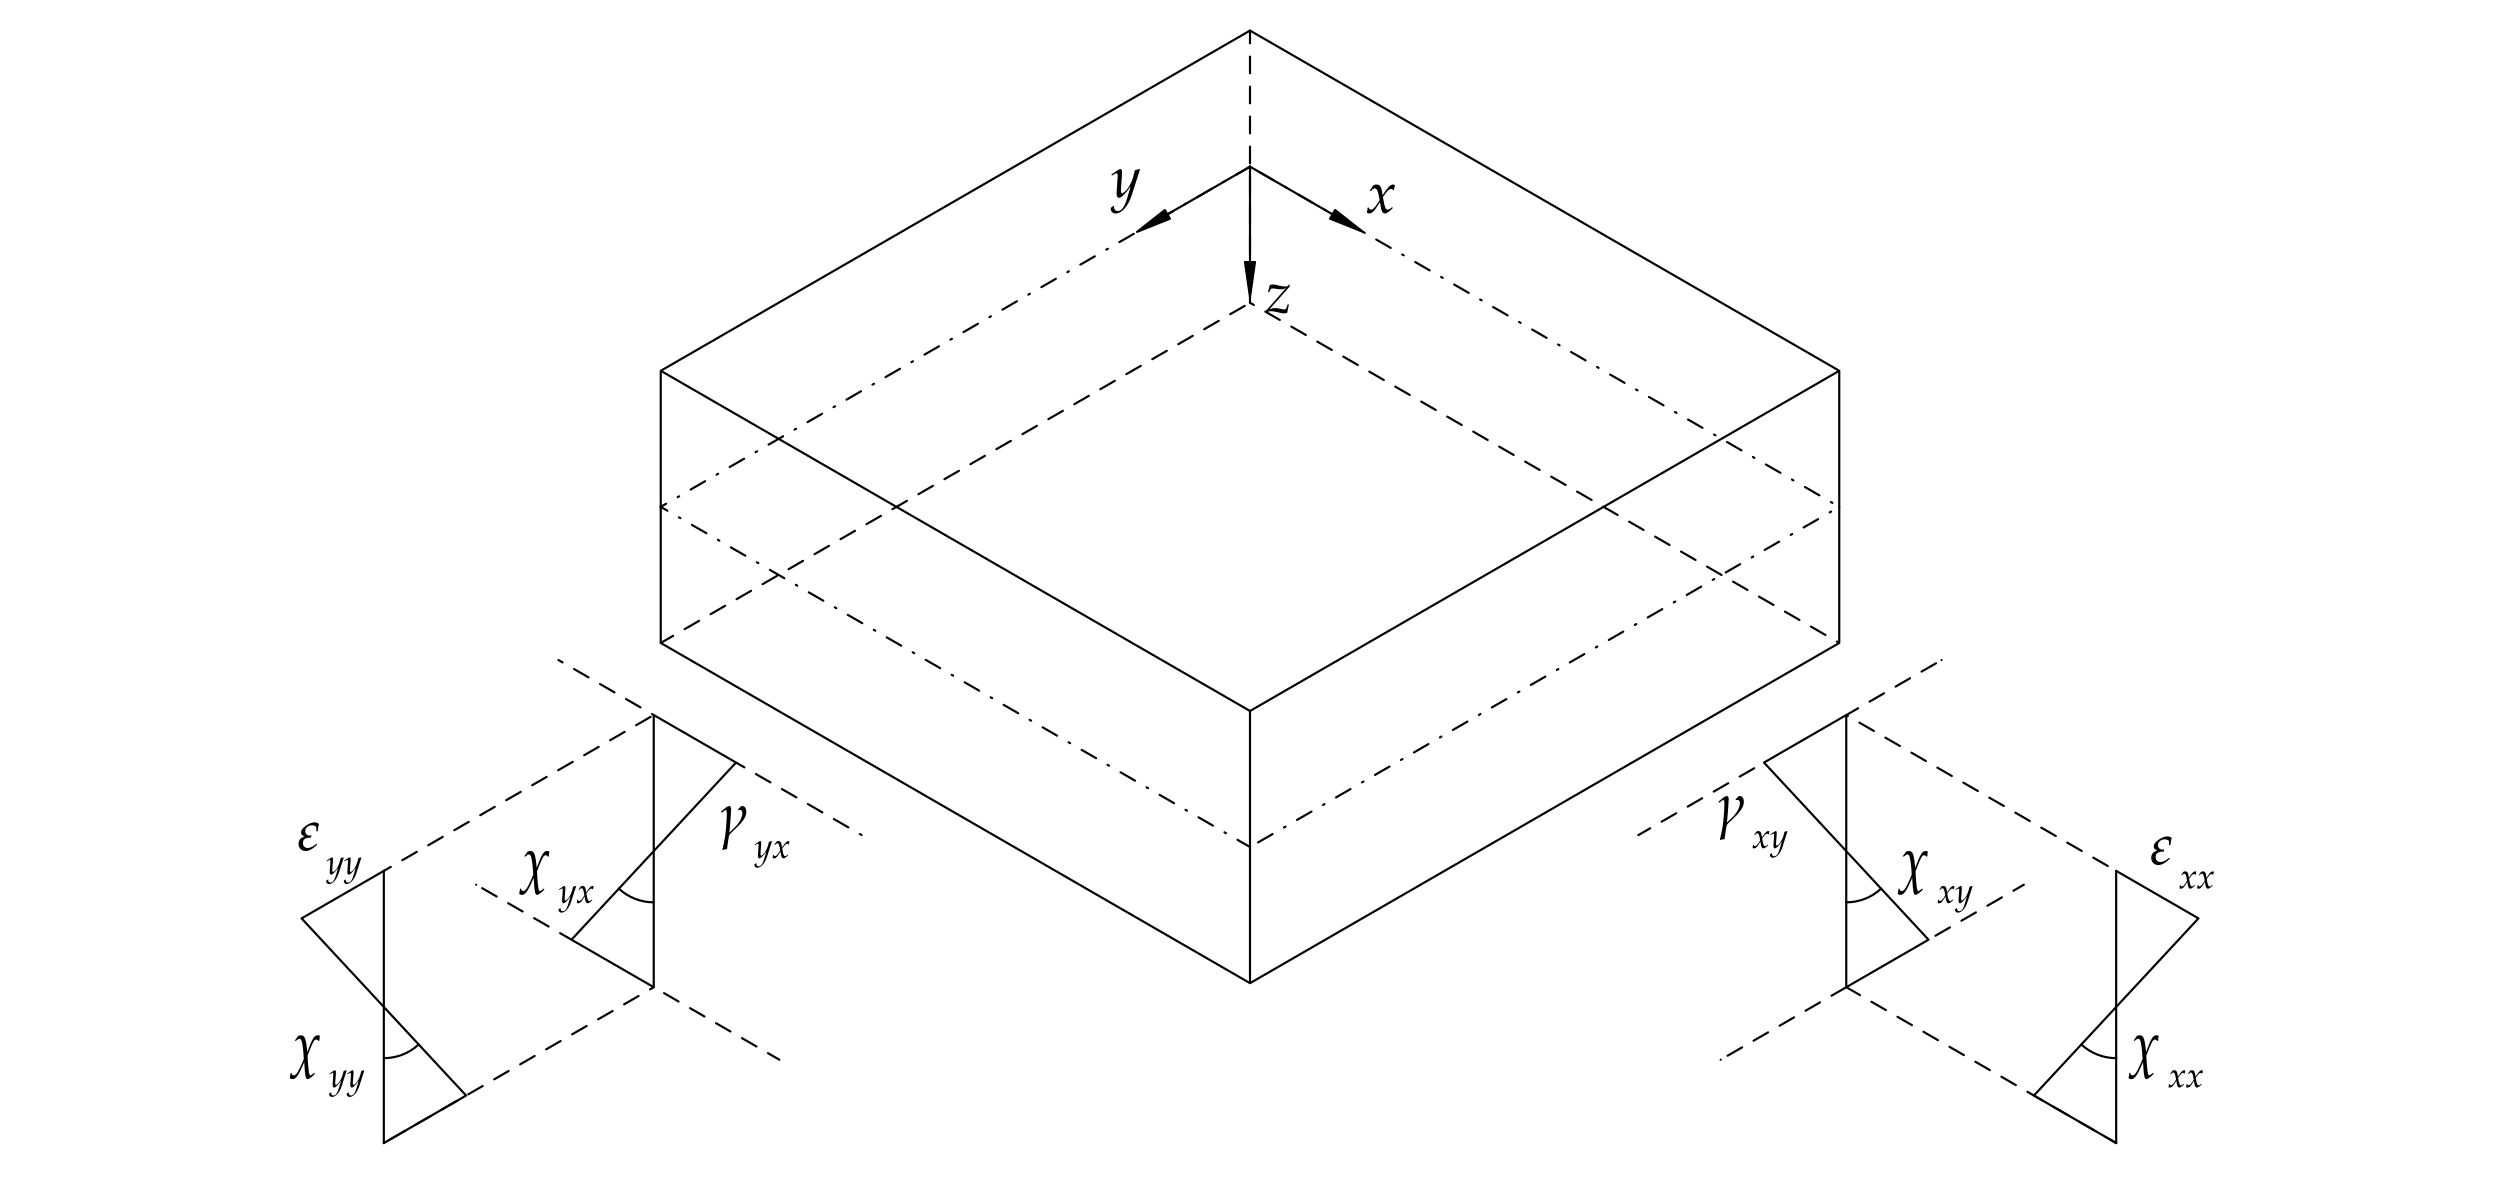
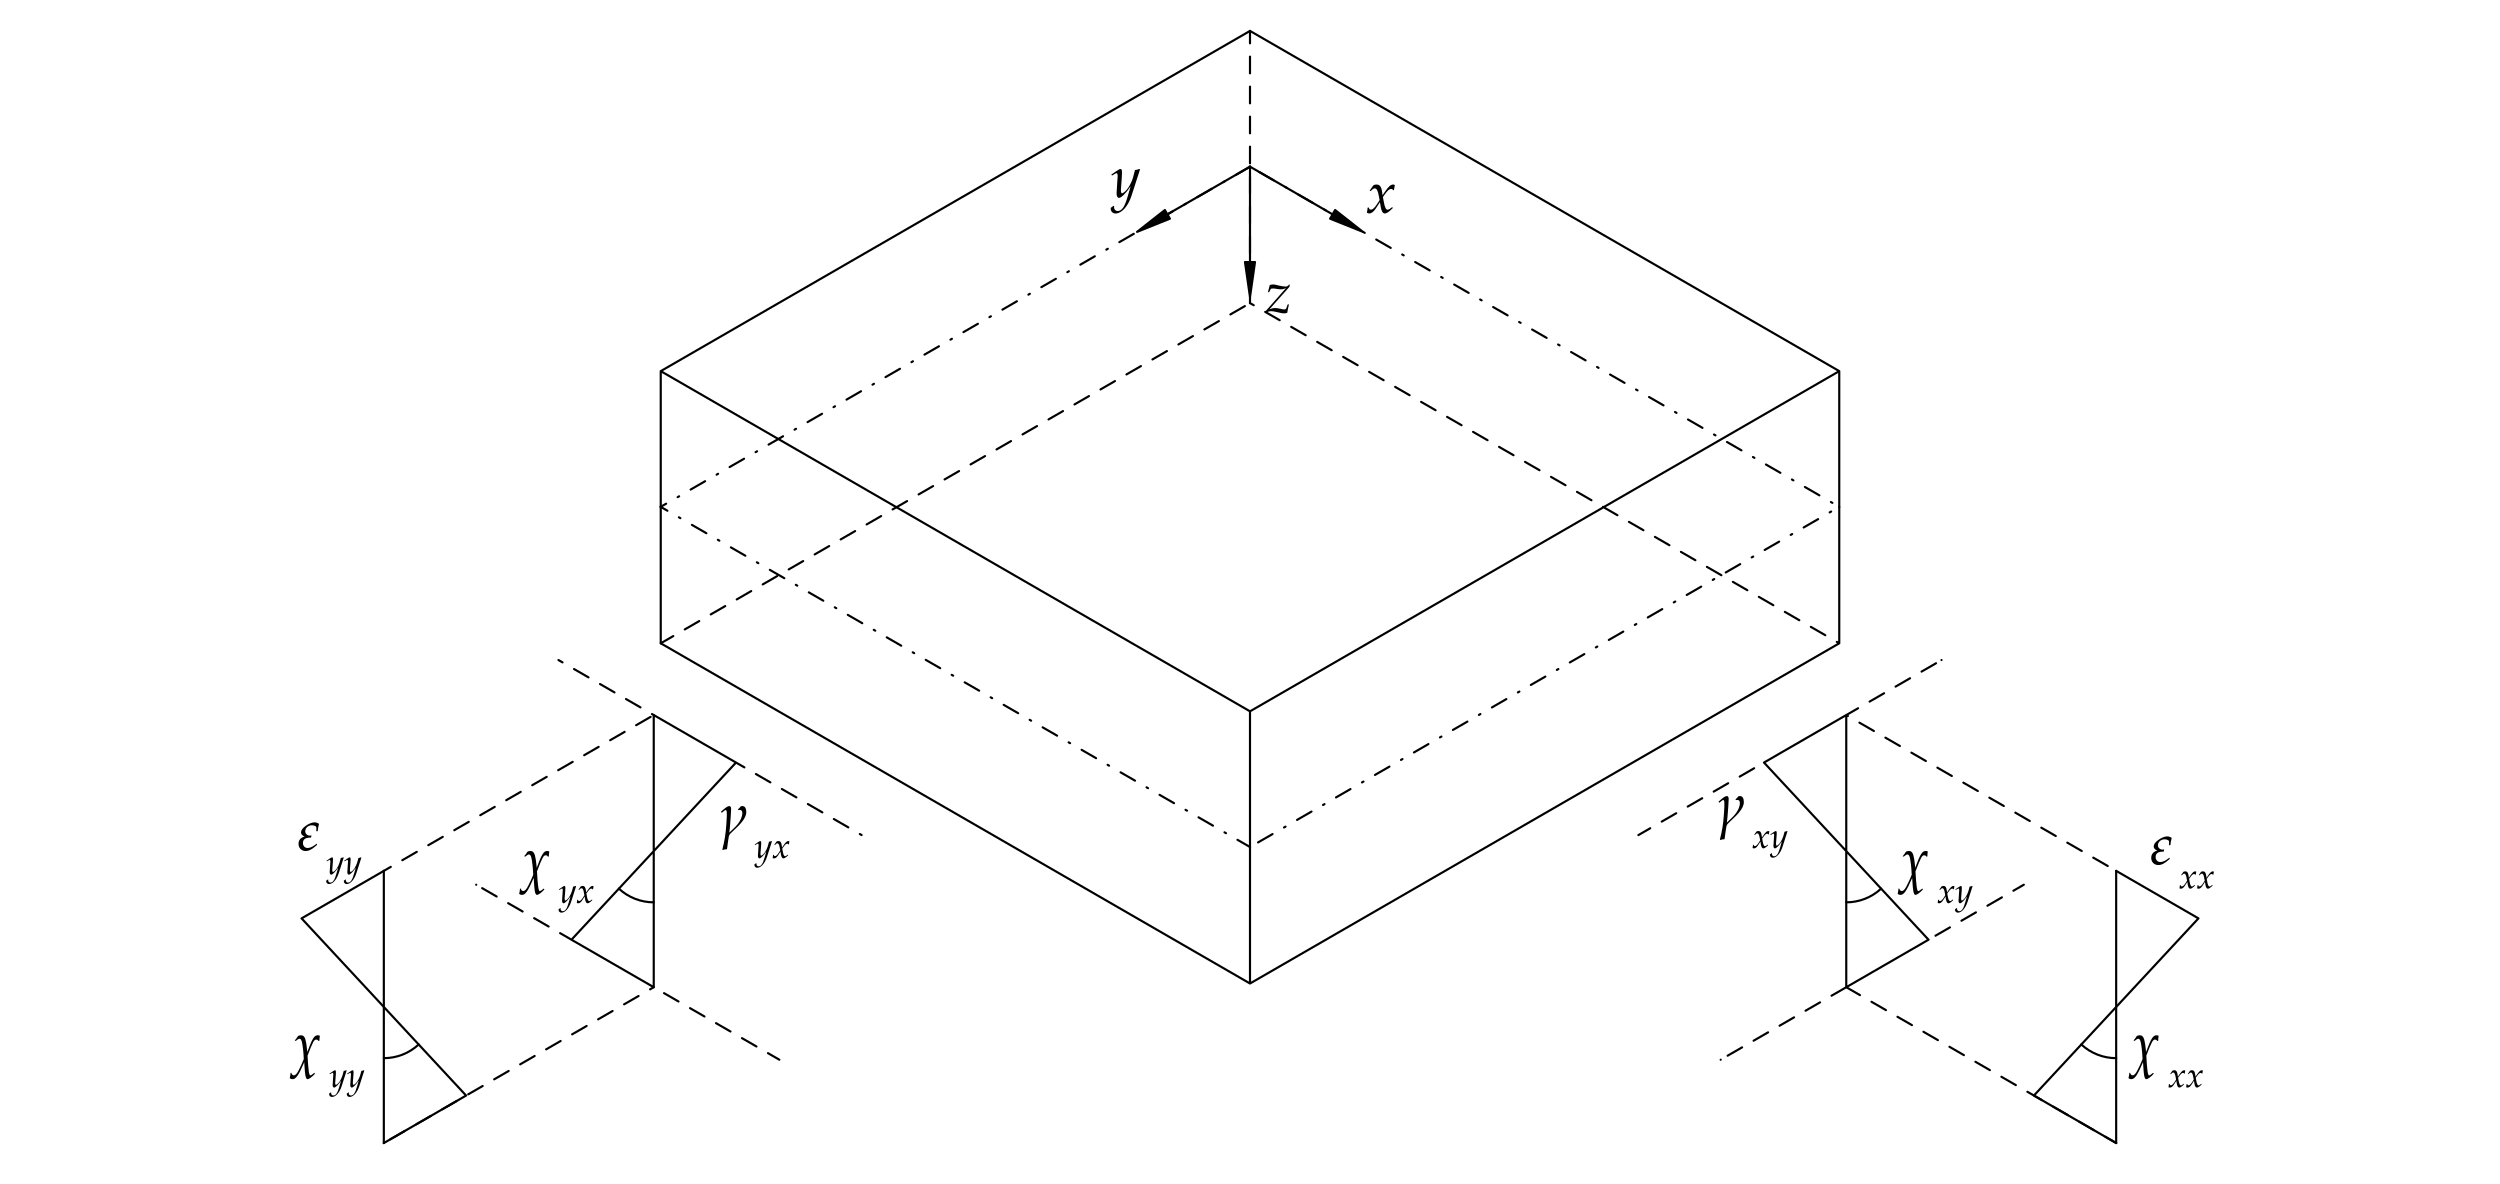
<svg xmlns="http://www.w3.org/2000/svg" version="1.1" id="svg1" width="566.929" height="268.347" viewBox="0 0 566.929 268.347">
  <defs id="defs1">
    <clipPath clipPathUnits="userSpaceOnUse" id="clipPath3">
      <path d="M -0.004,-0.002 V 201.262 H 425.201 V -0.002 H -0.004" transform="matrix(1,0,0,-1,-291.9044,61.1641)" clip-rule="evenodd" id="path3" />
    </clipPath>
    <clipPath clipPathUnits="userSpaceOnUse" id="clipPath4">
      <path d="M -0.004,-0.002 V 201.262 H 425.201 V -0.002 H -0.004" transform="matrix(1,0,0,-1,-298.0209,57.03024)" clip-rule="evenodd" id="path4" />
    </clipPath>
    <clipPath clipPathUnits="userSpaceOnUse" id="clipPath5">
      <path d="M -0.004,-0.002 V 201.262 H 425.201 V -0.002 H -0.004" transform="matrix(1,0,0,-1,-323.5651,51.82417)" clip-rule="evenodd" id="path5" />
    </clipPath>
    <clipPath clipPathUnits="userSpaceOnUse" id="clipPath6">
      <path d="M -0.004,-0.002 V 201.262 H 425.201 V -0.002 H -0.004" transform="matrix(1,0,0,-1,-329.5008,47.69031)" clip-rule="evenodd" id="path6" />
    </clipPath>
    <clipPath clipPathUnits="userSpaceOnUse" id="clipPath7">
      <path d="M -0.004,-0.002 V 201.262 H 425.201 V -0.002 H -0.004" transform="matrix(1,0,0,-1,-362.8245,20.48)" clip-rule="evenodd" id="path7" />
    </clipPath>
    <clipPath clipPathUnits="userSpaceOnUse" id="clipPath8">
      <path d="M -0.004,-0.002 V 201.262 H 425.201 V -0.002 H -0.004" transform="matrix(1,0,0,-1,-368.7602,16.34614)" clip-rule="evenodd" id="path8" />
    </clipPath>
    <clipPath clipPathUnits="userSpaceOnUse" id="clipPath9">
      <path d="M -0.004,-0.002 V 201.262 H 425.201 V -0.002 H -0.004" transform="matrix(1,0,0,-1,-365.674,54.30557)" clip-rule="evenodd" id="path9" />
    </clipPath>
    <clipPath clipPathUnits="userSpaceOnUse" id="clipPath10">
      <path d="M -0.004,-0.002 V 201.262 H 425.201 V -0.002 H -0.004" transform="matrix(1,0,0,-1,-370.6296,50.17171)" clip-rule="evenodd" id="path10" />
    </clipPath>
    <clipPath clipPathUnits="userSpaceOnUse" id="clipPath11">
      <path d="M -0.004,-0.002 V 201.262 H 425.201 V -0.002 H -0.004" transform="matrix(1,0,0,-1,-50.56942,56.6908)" clip-rule="evenodd" id="path11" />
    </clipPath>
    <clipPath clipPathUnits="userSpaceOnUse" id="clipPath12">
      <path d="M -0.004,-0.002 V 201.262 H 425.201 V -0.002 H -0.004" transform="matrix(1,0,0,-1,-55.52503,52.55694)" clip-rule="evenodd" id="path12" />
    </clipPath>
    <clipPath clipPathUnits="userSpaceOnUse" id="clipPath13">
      <path d="M -0.004,-0.002 V 201.262 H 425.201 V -0.002 H -0.004" transform="matrix(1,0,0,-1,-50.08878,20.48)" clip-rule="evenodd" id="path13" />
    </clipPath>
    <clipPath clipPathUnits="userSpaceOnUse" id="clipPath14">
      <path d="M -0.004,-0.002 V 201.262 H 425.201 V -0.002 H -0.004" transform="matrix(1,0,0,-1,-56.02445,16.34614)" clip-rule="evenodd" id="path14" />
    </clipPath>
    <clipPath clipPathUnits="userSpaceOnUse" id="clipPath15">
      <path d="M -0.004,-0.002 V 201.262 H 425.201 V -0.002 H -0.004" transform="matrix(1,0,0,-1,-89.11194,51.82417)" clip-rule="evenodd" id="path15" />
    </clipPath>
    <clipPath clipPathUnits="userSpaceOnUse" id="clipPath16">
      <path d="M -0.004,-0.002 V 201.262 H 425.201 V -0.002 H -0.004" transform="matrix(1,0,0,-1,-95.04759,47.69031)" clip-rule="evenodd" id="path16" />
    </clipPath>
    <clipPath clipPathUnits="userSpaceOnUse" id="clipPath17">
      <path d="M -0.004,-0.002 V 201.262 H 425.201 V -0.002 H -0.004" transform="matrix(1,0,0,-1,-122.2402,59.46036)" clip-rule="evenodd" id="path17" />
    </clipPath>
    <clipPath clipPathUnits="userSpaceOnUse" id="clipPath18">
      <path d="M -0.004,-0.002 V 201.262 H 425.201 V -0.002 H -0.004" transform="matrix(1,0,0,-1,-128.3568,55.32651)" clip-rule="evenodd" id="path18" />
    </clipPath>
    <clipPath clipPathUnits="userSpaceOnUse" id="clipPath19">
      <path d="M -0.004,-0.002 V 201.262 H 425.201 V -0.002 H -0.004" transform="matrix(1,0,0,-1,-215.2104,148.0676)" clip-rule="evenodd" id="path19" />
    </clipPath>
    <clipPath clipPathUnits="userSpaceOnUse" id="clipPath20">
      <path d="M -0.004,-0.002 V 201.262 H 425.201 V -0.002 H -0.004" transform="matrix(1,0,0,-1,-232.391,165.0621)" clip-rule="evenodd" id="path20" />
    </clipPath>
    <clipPath clipPathUnits="userSpaceOnUse" id="clipPath21">
      <path d="M -0.004,-0.002 V 201.262 H 425.201 V -0.002 H -0.004" transform="matrix(1,0,0,-1,-188.9865,167.7112)" clip-rule="evenodd" id="path21" />
    </clipPath>
  </defs>
  <g id="g1">
-     <path id="path1" d="m 212.598,149.768 v 1.035 m 0,2.268 v 2.835 m 0,2.268 v 2.835 m 0,2.268 v 2.835 m 0,2.268 v 2.835 m 0,2.268 v 2.835 m 0,2.268 v 2.835 m 0,2.268 v 2.835 m 0,2.268 v 2.835 m 0,2.268 v 2.168 m 0,-46.29 v 0 m 0,46.29 v 0 M 112.379,91.906 l 2.1,1.213 m 1.964,1.134 2.455,1.417 m 1.964,1.134 2.455,1.417 m 1.964,1.134 2.455,1.417 m 1.964,1.134 2.455,1.417 m 1.964,1.134 2.455,1.417 m 1.964,1.134 2.455,1.417 m 1.964,1.134 2.455,1.417 m 1.964,1.134 2.455,1.417 m 1.964,1.134 2.455,1.417 m 1.964,1.134 2.455,1.417 m 1.964,1.134 2.455,1.417 m 1.964,1.134 2.455,1.417 m 1.964,1.134 2.455,1.417 m 1.964,1.134 2.455,1.417 m 1.964,1.134 2.455,1.417 m 1.964,1.134 2.455,1.417 m 1.964,1.134 2.455,1.417 m 1.964,1.134 2.455,1.417 m 1.964,1.134 2.455,1.417 m 1.964,1.134 2.455,1.417 m 1.964,1.134 2.455,1.417 m 1.964,1.134 2.455,1.417 M 112.379,91.906 v 0 m 100.22,57.862 v 0 l 0.652,-0.376 m 1.964,-1.134 2.455,-1.417 m 1.964,-1.134 2.455,-1.417 m 1.964,-1.134 2.455,-1.417 m 1.964,-1.134 2.455,-1.417 m 1.964,-1.134 2.455,-1.417 m 1.964,-1.134 2.455,-1.417 m 1.964,-1.134 2.455,-1.417 m 1.964,-1.134 2.455,-1.417 m 1.964,-1.134 2.455,-1.417 m 1.964,-1.134 2.455,-1.417 m 1.964,-1.134 2.455,-1.417 m 1.964,-1.134 2.455,-1.417" style="fill:none;stroke:#000000;stroke-width:0.368;stroke-linecap:round;stroke-linejoin:round;stroke-miterlimit:10;stroke-dasharray:none;stroke-opacity:1" transform="matrix(1.333333,0,0,-1.333333,0,268.3467)" />
-     <path id="path2" d="m 268.239,117.644 2.455,-1.417 m 1.964,-1.134 2.455,-1.417 m 1.964,-1.134 2.455,-1.417 m 1.964,-1.134 2.455,-1.417 m 1.964,-1.134 2.455,-1.417 m 1.964,-1.134 2.455,-1.417 m 1.964,-1.134 2.455,-1.417 m 1.964,-1.134 2.455,-1.417 m 1.964,-1.134 2.455,-1.417 m 1.964,-1.134 2.455,-1.417 m 1.964,-1.134 0.391,-0.226 m -100.22,57.862 v 0 M 312.818,91.906 v 0 m -200.44,0 v 46.29 M 212.598,34.044 v 46.29 l -100.22,57.862 100.22,57.862 M 112.379,91.906 212.598,34.044 m 100.22,57.862 v 46.29 L 212.598,80.334 m 0,115.724 100.22,-57.862 M 212.598,34.044 312.818,91.906" style="fill:none;stroke:#000000;stroke-width:0.368;stroke-linecap:round;stroke-linejoin:round;stroke-miterlimit:10;stroke-dasharray:none;stroke-opacity:1" transform="matrix(1.333333,0,0,-1.333333,0,268.3467)" />
+     <path id="path1" d="m 212.598,149.711 v 1.092 m 0,2.268 v 2.835 m 0,2.268 v 2.835 m 0,2.268 v 2.835 m 0,2.268 v 2.835 m 0,2.268 v 2.835 m 0,2.268 v 2.835 m 0,2.268 v 2.835 m 0,2.268 v 2.835 m 0,2.268 v 2.111 m 0,-46.29 v 0 m 0,46.29 v 0 M 112.379,91.849 l 2.125,1.227 m 1.964,1.134 2.455,1.417 m 1.964,1.134 2.455,1.417 m 1.964,1.134 2.455,1.417 m 1.964,1.134 2.455,1.417 m 1.964,1.134 2.455,1.417 m 1.964,1.134 2.455,1.417 m 1.964,1.134 2.455,1.417 m 1.964,1.134 2.455,1.417 m 1.964,1.134 2.455,1.417 m 1.964,1.134 2.455,1.417 m 1.964,1.134 2.455,1.417 m 1.964,1.134 2.455,1.417 m 1.964,1.134 2.455,1.417 m 1.964,1.134 2.455,1.417 m 1.964,1.134 2.455,1.417 m 1.964,1.134 2.455,1.417 m 1.964,1.134 2.455,1.417 m 1.964,1.134 2.455,1.417 m 1.964,1.134 2.455,1.417 m 1.964,1.134 2.455,1.417 m 1.964,1.134 2.455,1.417 m 1.964,1.134 2.455,1.417 M 112.379,91.849 v 0 m 100.22,57.862 v 0 l 0.627,-0.362 m 1.964,-1.134 2.455,-1.417 m 1.964,-1.134 2.455,-1.417 m 1.964,-1.134 2.455,-1.417 m 1.964,-1.134 2.455,-1.417 m 1.964,-1.134 2.455,-1.417 m 1.964,-1.134 2.455,-1.417 m 1.964,-1.134 2.455,-1.417 m 1.964,-1.134 2.455,-1.417 m 1.964,-1.134 2.455,-1.417 m 1.964,-1.134 2.455,-1.417 m 1.964,-1.134 2.455,-1.417 m 1.964,-1.134 2.455,-1.417" style="fill:none;stroke:#000000;stroke-width:0.368;stroke-linecap:round;stroke-linejoin:round;stroke-miterlimit:10;stroke-dasharray:none;stroke-opacity:1" transform="matrix(1.333333,0,0,-1.333333,0,268.3467)" />
+     <path id="path2" d="m 268.215,117.601 2.455,-1.417 m 1.964,-1.134 2.455,-1.417 m 1.964,-1.134 2.455,-1.417 m 1.964,-1.134 2.455,-1.417 m 1.964,-1.134 2.455,-1.417 m 1.964,-1.134 2.455,-1.417 m 1.964,-1.134 2.455,-1.417 m 1.964,-1.134 2.455,-1.417 m 1.964,-1.134 2.455,-1.417 m 1.964,-1.134 2.455,-1.417 m 1.964,-1.134 0.416,-0.24 M 212.598,149.711 v 0 M 312.818,91.849 v 0 m -200.44,0 v 46.29 M 212.598,33.987 v 46.29 l -100.22,57.862 100.22,57.862 M 112.379,91.849 212.598,33.987 m 100.22,57.862 v 46.29 L 212.598,80.277 m 0,115.724 100.22,-57.862 M 212.598,33.987 312.818,91.849" style="fill:none;stroke:#000000;stroke-width:0.368;stroke-linecap:round;stroke-linejoin:round;stroke-miterlimit:10;stroke-dasharray:none;stroke-opacity:1" transform="matrix(1.333333,0,0,-1.333333,0,268.3467)" />
    <text id="text2" xml:space="preserve" transform="matrix(1.333333,0,0,1.333333,389.2058,186.7945)" clip-path="url(#clipPath3)">
      <tspan style="font-style:italic;font-variant:normal;font-weight:normal;font-stretch:normal;font-size:10.007px;font-family:'Palatino Linotype';writing-mode:lr-tb;fill:#000000;fill-opacity:1;fill-rule:nonzero;stroke:none" x="0" y="0" id="tspan2">γ</tspan>
    </text>
    <text id="text3" xml:space="preserve" transform="matrix(1.333333,0,0,1.333333,397.3612,192.3064)" clip-path="url(#clipPath4)">
      <tspan style="font-style:italic;font-variant:normal;font-weight:normal;font-stretch:normal;font-size:6.004px;font-family:'Palatino Linotype';writing-mode:lr-tb;fill:#000000;fill-opacity:1;fill-rule:nonzero;stroke:none" x="0 3.002" y="0" id="tspan3">xy</tspan>
    </text>
    <text id="text4" xml:space="preserve" transform="matrix(1.333333,0,0,1.333333,431.4202,199.2478)" clip-path="url(#clipPath5)">
      <tspan style="font-style:italic;font-variant:normal;font-weight:normal;font-stretch:normal;font-size:10.007px;font-family:'Palatino Linotype';writing-mode:lr-tb;fill:#000000;fill-opacity:1;fill-rule:nonzero;stroke:none" x="0" y="0" id="tspan4">χ</tspan>
    </text>
    <text id="text5" xml:space="preserve" transform="matrix(1.333333,0,0,1.333333,439.3344,204.7596)" clip-path="url(#clipPath6)">
      <tspan style="font-style:italic;font-variant:normal;font-weight:normal;font-stretch:normal;font-size:6.004px;font-family:'Palatino Linotype';writing-mode:lr-tb;fill:#000000;fill-opacity:1;fill-rule:nonzero;stroke:none" x="0 3.002" y="0" id="tspan5">xy</tspan>
    </text>
    <text id="text6" xml:space="preserve" transform="matrix(1.333333,0,0,1.333333,483.766,241.04)" clip-path="url(#clipPath7)">
      <tspan style="font-style:italic;font-variant:normal;font-weight:normal;font-stretch:normal;font-size:10.007px;font-family:'Palatino Linotype';writing-mode:lr-tb;fill:#000000;fill-opacity:1;fill-rule:nonzero;stroke:none" x="0" y="0" id="tspan6">χ</tspan>
    </text>
    <text id="text7" xml:space="preserve" transform="matrix(1.333333,0,0,1.333333,491.6802,246.5518)" clip-path="url(#clipPath8)">
      <tspan style="font-style:italic;font-variant:normal;font-weight:normal;font-stretch:normal;font-size:6.004px;font-family:'Palatino Linotype';writing-mode:lr-tb;fill:#000000;fill-opacity:1;fill-rule:nonzero;stroke:none" x="0 3.002" y="0" id="tspan7">xx</tspan>
    </text>
    <text id="text8" xml:space="preserve" transform="matrix(1.333333,0,0,1.333333,487.5653,195.9392)" clip-path="url(#clipPath9)">
      <tspan style="font-style:italic;font-variant:normal;font-weight:normal;font-stretch:normal;font-size:10.007px;font-family:'Palatino Linotype';writing-mode:lr-tb;fill:#000000;fill-opacity:1;fill-rule:nonzero;stroke:none" x="0" y="0" id="tspan8">ε</tspan>
    </text>
    <text id="text9" xml:space="preserve" transform="matrix(1.333333,0,0,1.333333,494.1728,201.4511)" clip-path="url(#clipPath10)">
      <tspan style="font-style:italic;font-variant:normal;font-weight:normal;font-stretch:normal;font-size:6.004px;font-family:'Palatino Linotype';writing-mode:lr-tb;fill:#000000;fill-opacity:1;fill-rule:nonzero;stroke:none" x="0 3.002" y="0" id="tspan9">xx</tspan>
    </text>
    <text id="text10" xml:space="preserve" transform="matrix(1.333333,0,0,1.333333,67.42589,192.7589)" clip-path="url(#clipPath11)">
      <tspan style="font-style:italic;font-variant:normal;font-weight:normal;font-stretch:normal;font-size:10.007px;font-family:'Palatino Linotype';writing-mode:lr-tb;fill:#000000;fill-opacity:1;fill-rule:nonzero;stroke:none" x="0" y="0" id="tspan10">ε</tspan>
    </text>
    <text id="text11" xml:space="preserve" transform="matrix(1.333333,0,0,1.333333,74.03337,198.2707)" clip-path="url(#clipPath12)">
      <tspan style="font-style:italic;font-variant:normal;font-weight:normal;font-stretch:normal;font-size:6.004px;font-family:'Palatino Linotype';writing-mode:lr-tb;fill:#000000;fill-opacity:1;fill-rule:nonzero;stroke:none" x="0 3.002" y="0" id="tspan11">yy</tspan>
    </text>
    <text id="text12" xml:space="preserve" transform="matrix(1.333333,0,0,1.333333,66.78504,241.04)" clip-path="url(#clipPath13)">
      <tspan style="font-style:italic;font-variant:normal;font-weight:normal;font-stretch:normal;font-size:10.007px;font-family:'Palatino Linotype';writing-mode:lr-tb;fill:#000000;fill-opacity:1;fill-rule:nonzero;stroke:none" x="0" y="0" id="tspan12">χ</tspan>
    </text>
    <text id="text13" xml:space="preserve" transform="matrix(1.333333,0,0,1.333333,74.69927,246.5518)" clip-path="url(#clipPath14)">
      <tspan style="font-style:italic;font-variant:normal;font-weight:normal;font-stretch:normal;font-size:6.004px;font-family:'Palatino Linotype';writing-mode:lr-tb;fill:#000000;fill-opacity:1;fill-rule:nonzero;stroke:none" x="0 3.002" y="0" id="tspan13">yy</tspan>
    </text>
    <text id="text14" xml:space="preserve" transform="matrix(1.333333,0,0,1.333333,118.8159,199.2478)" clip-path="url(#clipPath15)">
      <tspan style="font-style:italic;font-variant:normal;font-weight:normal;font-stretch:normal;font-size:10.007px;font-family:'Palatino Linotype';writing-mode:lr-tb;fill:#000000;fill-opacity:1;fill-rule:nonzero;stroke:none" x="0" y="0" id="tspan14">χ</tspan>
    </text>
    <text id="text15" xml:space="preserve" transform="matrix(1.333333,0,0,1.333333,126.7301,204.7596)" clip-path="url(#clipPath16)">
      <tspan style="font-style:italic;font-variant:normal;font-weight:normal;font-stretch:normal;font-size:6.004px;font-family:'Palatino Linotype';writing-mode:lr-tb;fill:#000000;fill-opacity:1;fill-rule:nonzero;stroke:none" x="0 3.002" y="0" id="tspan15">yx</tspan>
    </text>
    <text id="text16" xml:space="preserve" transform="matrix(1.333333,0,0,1.333333,162.987,189.0662)" clip-path="url(#clipPath17)">
      <tspan style="font-style:italic;font-variant:normal;font-weight:normal;font-stretch:normal;font-size:10.007px;font-family:'Palatino Linotype';writing-mode:lr-tb;fill:#000000;fill-opacity:1;fill-rule:nonzero;stroke:none" x="0" y="0" id="tspan16">γ</tspan>
    </text>
    <text id="text17" xml:space="preserve" transform="matrix(1.333333,0,0,1.333333,171.1424,194.578)" clip-path="url(#clipPath18)">
      <tspan style="font-style:italic;font-variant:normal;font-weight:normal;font-stretch:normal;font-size:6.004px;font-family:'Palatino Linotype';writing-mode:lr-tb;fill:#000000;fill-opacity:1;fill-rule:nonzero;stroke:none" x="0 3.002" y="0" id="tspan17">yx</tspan>
    </text>
    <text id="text18" xml:space="preserve" transform="matrix(1.333333,0,0,1.333333,286.9472,70.92327)" clip-path="url(#clipPath19)">
      <tspan style="font-style:italic;font-variant:normal;font-weight:normal;font-stretch:normal;font-size:10.007px;font-family:'Palatino Linotype';writing-mode:lr-tb;fill:#000000;fill-opacity:1;fill-rule:nonzero;stroke:none" x="0" y="0" id="tspan18">z</tspan>
    </text>
    <text id="text19" xml:space="preserve" transform="matrix(1.333333,0,0,1.333333,309.8546,48.26392)" clip-path="url(#clipPath20)">
      <tspan style="font-style:italic;font-variant:normal;font-weight:normal;font-stretch:normal;font-size:10.007px;font-family:'Palatino Linotype';writing-mode:lr-tb;fill:#000000;fill-opacity:1;fill-rule:nonzero;stroke:none" x="0" y="0" id="tspan19">x</tspan>
    </text>
    <text id="text20" xml:space="preserve" transform="matrix(1.333333,0,0,1.333333,251.982,44.7318)" clip-path="url(#clipPath21)">
      <tspan style="font-style:italic;font-variant:normal;font-weight:normal;font-stretch:normal;font-size:10.007px;font-family:'Palatino Linotype';writing-mode:lr-tb;fill:#000000;fill-opacity:1;fill-rule:nonzero;stroke:none" x="0" y="0" id="tspan20">y</tspan>
    </text>
    <path id="path22" d="m 359.916,6.852 -13.993,8.079 27.986,30.132 -13.993,8.079 M 65.281,6.852 l 13.993,8.079 -27.986,30.132 13.993,8.079" style="fill:none;stroke:#000000;stroke-width:0.368;stroke-linecap:round;stroke-linejoin:round;stroke-miterlimit:10;stroke-dasharray:none;stroke-opacity:1" transform="matrix(1.333333,0,0,-1.333333,0,268.3467)" />
    <path id="path23" d="m 314.009,47.792 c 2.199,0 4.316,0.832 5.927,2.328" style="fill:none;stroke:#000000;stroke-width:0.368;stroke-linecap:round;stroke-linejoin:round;stroke-miterlimit:10;stroke-dasharray:none;stroke-opacity:1" transform="matrix(1.333333,0,0,-1.333333,0,268.3467)" />
    <path id="path24" d="m 353.989,23.616 c 1.611,-1.496 3.728,-2.328 5.927,-2.328" style="fill:none;stroke:#000000;stroke-width:0.368;stroke-linecap:round;stroke-linejoin:round;stroke-miterlimit:10;stroke-dasharray:none;stroke-opacity:1" transform="matrix(1.333333,0,0,-1.333333,0,268.3467)" />
    <path id="path25" d="m 105.261,50.12 c 1.611,-1.496 3.728,-2.328 5.927,-2.328" style="fill:none;stroke:#000000;stroke-width:0.368;stroke-linecap:round;stroke-linejoin:round;stroke-miterlimit:10;stroke-dasharray:none;stroke-opacity:1" transform="matrix(1.333333,0,0,-1.333333,0,268.3467)" />
    <path id="path26" d="m 65.281,21.288 c 2.199,0 4.316,0.832 5.927,2.328" style="fill:none;stroke:#000000;stroke-width:0.368;stroke-linecap:round;stroke-linejoin:round;stroke-miterlimit:10;stroke-dasharray:none;stroke-opacity:1" transform="matrix(1.333333,0,0,-1.333333,0,268.3467)" />
    <path id="path27" d="M 314.009,79.646 V 33.356 m -13.993,38.211 27.986,-30.132 m -27.986,30.132 13.993,8.079 m 0,-46.29 13.993,8.079 m 31.913,11.707 V 6.852 m -66.081,14.856 2.455,1.417 m 1.964,1.134 2.455,1.417 m 1.964,1.134 2.455,1.417 m 1.964,1.134 2.455,1.417 m 1.964,1.134 2.455,1.417 m 1.964,1.134 2.455,1.417 m 1.964,1.134 2.455,1.417 m 1.964,1.134 2.455,1.417 m 1.964,1.134 2.455,1.417 m 1.964,1.134 2.455,1.417 m 1.964,1.134 2.455,1.417 m 1.964,1.134 1.763,1.018 m -51.552,-29.764 v 0 m 51.552,29.764 v 0 m -65.545,8.447 2.005,1.158 m 1.964,1.134 2.455,1.417 m 1.964,1.134 2.455,1.417 m 1.964,1.134 2.455,1.417 m 1.964,1.134 2.455,1.417 m 1.964,1.134 2.455,1.417 m 1.964,1.134 2.455,1.417 m 1.964,1.134 2.455,1.417 m 1.964,1.134 2.455,1.417 m 1.964,1.134 2.455,1.417 m 1.964,1.134 2.455,1.417 m 1.964,1.134 2.455,1.417 M 278.659,59.236 v 0 m 51.552,29.764 v 0 m -16.202,-9.354 0.28,-0.162 m 1.964,-1.134 2.455,-1.417 m 1.964,-1.134 2.455,-1.417 m 1.964,-1.134 2.455,-1.417 m 1.964,-1.134 2.455,-1.417 m 1.964,-1.134 2.455,-1.417 m 1.964,-1.134 2.455,-1.417 m 1.964,-1.134 2.455,-1.417 m 1.964,-1.134 2.455,-1.417 m 1.964,-1.134 2.455,-1.417 m 1.964,-1.134 2.455,-1.417 M 314.009,79.646 v 0 m 45.906,-26.504 v 0 m -45.906,-19.786 2.33,-1.345 m 1.964,-1.134 2.455,-1.417 m 1.964,-1.134 2.455,-1.417 m 1.964,-1.134 2.455,-1.417" style="fill:none;stroke:#000000;stroke-width:0.368;stroke-linecap:round;stroke-linejoin:round;stroke-miterlimit:10;stroke-dasharray:none;stroke-opacity:1" transform="matrix(1.333333,0,0,-1.333333,0,268.3467)" />
    <path id="path28" d="m 331.56,23.224 2.455,-1.417 m 1.964,-1.134 2.455,-1.417 m 1.964,-1.134 2.455,-1.417 m 1.964,-1.134 2.455,-1.417 m 1.964,-1.134 2.455,-1.417 m 1.964,-1.134 2.455,-1.417 m 1.964,-1.134 1.843,-1.064 M 314.009,33.356 v 0 M 359.916,6.852 v 0 M 111.187,79.646 V 33.356 m 13.993,38.211 -27.986,-30.132 m 27.986,30.132 -13.993,8.079 m 0,-46.29 -13.993,8.079 M 65.281,53.142 V 6.852 m 16.728,43.35 2.455,-1.417 m 1.964,-1.134 2.455,-1.417 m 1.964,-1.134 2.455,-1.417 m 1.964,-1.134 2.455,-1.417 m 1.964,-1.134 2.455,-1.417 m 1.964,-1.134 2.455,-1.417 m 1.964,-1.134 2.455,-1.417 m 1.964,-1.134 2.455,-1.417 m 1.964,-1.134 2.455,-1.417 m 1.964,-1.134 2.455,-1.417 m 1.964,-1.134 2.455,-1.417 m 1.964,-1.134 1.929,-1.114 M 80.992,50.789 v 0 m 51.552,-29.764 v 0 m -37.56,67.975 0.686,-0.396 m 1.964,-1.134 2.455,-1.417 m 1.964,-1.134 2.455,-1.417 m 1.964,-1.134 2.455,-1.417 m 1.964,-1.134 2.455,-1.417 m 1.964,-1.134 2.455,-1.417 m 1.964,-1.134 2.455,-1.417 m 1.964,-1.134 2.455,-1.417 m 1.964,-1.134 2.455,-1.417 m 1.964,-1.134 2.455,-1.417 m 1.964,-1.134 2.455,-1.417 m 1.964,-1.134 2.455,-1.417 m 1.964,-1.134 0.296,-0.171 M 94.985,89 v 0 m 51.552,-29.764 v 0 m -81.256,-6.094 1.183,0.683 m 1.964,1.134 2.455,1.417 m 1.964,1.134 2.455,1.417 m 1.964,1.134 2.455,1.417 m 1.964,1.134 2.455,1.417 m 1.964,1.134 2.455,1.417 m 1.964,1.134 2.455,1.417" style="fill:none;stroke:#000000;stroke-width:0.368;stroke-linecap:round;stroke-linejoin:round;stroke-miterlimit:10;stroke-dasharray:none;stroke-opacity:1" transform="matrix(1.333333,0,0,-1.333333,0,268.3467)" />
    <path id="path29" d="m 94.941,70.266 2.455,1.417 m 1.964,1.134 2.455,1.417 m 1.964,1.134 2.455,1.417 m 1.964,1.134 2.455,1.417 M 65.281,53.142 v 0 m 45.906,26.504 v 0 M 66.378,7.486 68.833,8.903 m 1.964,1.134 2.455,1.417 m 1.964,1.134 2.455,1.417 m 1.964,1.134 2.455,1.417 m 1.964,1.134 2.455,1.417 m 1.964,1.134 2.455,1.417 m 1.964,1.134 2.455,1.417 m 1.964,1.134 2.455,1.417 m 1.964,1.134 2.455,1.417 m 1.964,1.134 2.455,1.417 m 1.964,1.134 0.621,0.359 M 65.281,6.852 v 0 m 45.906,26.504 v 0 M 212.598,172.913 V 150.736 m 0,5.953 v 0.425 m 0,-6.378 v 0 l 0.85,5.953 h -1.701 l 0.85,-5.953" style="fill:none;stroke:#000000;stroke-width:0.368;stroke-linecap:round;stroke-linejoin:round;stroke-miterlimit:10;stroke-dasharray:none;stroke-opacity:1" transform="matrix(1.333333,0,0,-1.333333,0,268.3467)" />
    <path id="path30" d="m 211.748,156.689 0.85,-5.953 0.85,5.953 z" style="fill:#000000;fill-opacity:1;fill-rule:nonzero;stroke:none" transform="matrix(1.333333,0,0,-1.333333,0,268.3467)" />
    <path id="path31" d="m 212.598,172.913 19.206,-11.088 m -5.155,2.976 -0.368,0.213 m 5.523,-3.189 v 0 l -4.73,3.713 -0.85,-1.473 5.58,-2.24" style="fill:none;stroke:#000000;stroke-width:0.368;stroke-linecap:round;stroke-linejoin:round;stroke-miterlimit:10;stroke-dasharray:none;stroke-opacity:1" transform="matrix(1.333333,0,0,-1.333333,0,268.3467)" />
    <path id="path32" d="m 226.224,164.064 5.58,-2.24 -4.73,3.713 z" style="fill:#000000;fill-opacity:1;fill-rule:nonzero;stroke:none" transform="matrix(1.333333,0,0,-1.333333,0,268.3467)" />
    <path id="path33" d="m 212.598,172.913 -19.206,-11.088 m 5.155,2.976 0.368,0.213 m -5.523,-3.189 v 0 l 5.58,2.24 -0.85,1.473 -4.73,-3.713" style="fill:none;stroke:#000000;stroke-width:0.368;stroke-linecap:round;stroke-linejoin:round;stroke-miterlimit:10;stroke-dasharray:none;stroke-opacity:1" transform="matrix(1.333333,0,0,-1.333333,0,268.3467)" />
    <path id="path34" d="m 198.123,165.537 -4.73,-3.713 5.58,2.24 z" style="fill:#000000;fill-opacity:1;fill-rule:nonzero;stroke:none" transform="matrix(1.333333,0,0,-1.333333,0,268.3467)" />
    <path id="path35" d="m 112.379,115.051 1.13,-0.653 m 4.173,-2.409 2.455,-1.417 m 4.173,-2.409 2.455,-1.417 m 4.173,-2.409 2.455,-1.417 m 4.173,-2.409 2.455,-1.417 m 4.173,-2.409 2.455,-1.417 m 4.173,-2.409 2.455,-1.417 m 4.173,-2.409 2.455,-1.417 m 4.173,-2.409 2.455,-1.417 m 4.173,-2.409 2.455,-1.417 m 4.173,-2.409 2.455,-1.417 m 4.173,-2.409 2.455,-1.417 m 4.173,-2.409 2.455,-1.417 m 4.173,-2.409 2.455,-1.417 m 4.173,-2.409 2.455,-1.417 m 4.173,-2.409 2.122,-1.225 m -97.126,56.076 0.245,-0.142 m 6.383,-3.685 0.245,-0.142 m 6.383,-3.685 0.245,-0.142 m 6.383,-3.685 0.245,-0.142 m 6.383,-3.685 0.245,-0.142 m 6.383,-3.685 0.245,-0.142 m 6.383,-3.685 0.245,-0.142 m 6.383,-3.685 0.246,-0.142 m 6.383,-3.685 0.245,-0.142 m 6.383,-3.685 0.245,-0.142 m 6.383,-3.685 0.246,-0.142 m 6.383,-3.685 0.245,-0.142 m 6.383,-3.685 0.245,-0.142 m 6.383,-3.685 0.245,-0.142 m 6.383,-3.685 0.245,-0.142 m -96.134,55.503 v 0 M 212.598,57.189 v 0 m 1.376,0.795 2.455,1.417 m 4.173,2.409 2.455,1.417 m 4.173,2.409 2.455,1.417 m 4.173,2.409 2.455,1.417 m 4.173,2.409 2.455,1.417 m 4.173,2.409 2.455,1.417 m 4.173,2.409 2.455,1.417 m 4.173,2.409 2.455,1.417 m 4.173,2.409 2.455,1.417 m 4.173,2.409 2.455,1.417 m 4.173,2.409 2.455,1.417 m 4.173,2.409 2.455,1.417 m 4.173,2.409 2.455,1.417 m 4.173,2.409 2.455,1.417 m 4.173,2.409 2.455,1.417 m -90.83,-52.441 0.245,0.142 m 6.383,3.685 0.245,0.142" style="fill:none;stroke:#000000;stroke-width:0.368;stroke-linecap:round;stroke-linejoin:round;stroke-miterlimit:10;stroke-dasharray:none;stroke-opacity:1" transform="matrix(1.333333,0,0,-1.333333,0,268.3467)" />
    <path id="path36" d="m 231.65,68.188 0.246,0.142 m 6.383,3.685 0.245,0.142 m 6.383,3.685 0.245,0.142 m 6.383,3.685 0.246,0.142 m 6.383,3.685 0.245,0.142 m 6.383,3.685 0.246,0.142 m 6.383,3.685 0.245,0.142 m 6.383,3.685 0.245,0.142 m 6.383,3.685 0.245,0.142 m 6.383,3.685 0.245,0.142 m 6.383,3.685 0.245,0.142 m 6.383,3.685 0.245,0.142 m 6.383,3.685 0.245,0.142 M 212.598,57.189 v 0 m 100.22,57.862 v 0 m -98.629,56.944 2.455,-1.417 m 4.173,-2.409 2.455,-1.417 m 4.173,-2.409 2.455,-1.417 m 4.173,-2.409 2.455,-1.417 m 4.173,-2.409 2.455,-1.417 m 4.173,-2.409 2.455,-1.417 m 4.173,-2.409 2.455,-1.417 m 4.173,-2.409 2.455,-1.417 m 4.173,-2.409 2.455,-1.417 m 4.173,-2.409 2.455,-1.417 m 4.173,-2.409 2.455,-1.417 m 4.173,-2.409 2.455,-1.417 m 4.173,-2.409 2.455,-1.417 m 4.173,-2.409 2.455,-1.417 m 4.173,-2.409 2.455,-1.417 m -90.83,52.441 0.245,-0.142 m 6.383,-3.685 0.245,-0.142 m 6.383,-3.685 0.245,-0.142 m 6.383,-3.685 0.245,-0.142 m 6.383,-3.685 0.245,-0.142 m 6.383,-3.685 0.246,-0.142 m 6.383,-3.685 0.245,-0.142 m 6.383,-3.685 0.245,-0.142 m 6.383,-3.685 0.245,-0.142 m 6.383,-3.685 0.245,-0.142 m 6.383,-3.685 0.246,-0.142 m 6.383,-3.685 0.245,-0.142 m 6.383,-3.685 0.245,-0.142 m 6.383,-3.685 0.245,-0.142 m 6.383,-3.685 0.245,-0.142 m -99.049,57.186 v 0 m 100.22,-57.862 v 0 m -200.44,0 0.916,0.529 m 4.173,2.409 2.455,1.417 m 4.173,2.409 2.455,1.417" style="fill:none;stroke:#000000;stroke-width:0.368;stroke-linecap:round;stroke-linejoin:round;stroke-miterlimit:10;stroke-dasharray:none;stroke-opacity:1" transform="matrix(1.333333,0,0,-1.333333,0,268.3467)" />
    <path id="path37" d="m 130.724,125.643 2.455,1.417 m 4.173,2.409 2.455,1.417 m 4.173,2.409 2.455,1.417 m 4.173,2.409 2.455,1.417 m 4.173,2.409 2.455,1.417 m 4.173,2.409 2.455,1.417 m 4.173,2.409 2.455,1.417 m 4.173,2.409 2.455,1.417 m 4.173,2.409 2.455,1.417 m 4.173,2.409 2.455,1.417 m 4.173,2.409 2.455,1.417 m 4.173,2.409 2.455,1.417 m 4.173,2.409 2.336,1.349 m -97.34,-56.199 0.245,0.142 m 6.383,3.685 0.245,0.142 m 6.383,3.685 0.245,0.142 m 6.383,3.685 0.245,0.142 m 6.383,3.685 0.246,0.142 m 6.383,3.685 0.245,0.142 m 6.383,3.685 0.245,0.142 m 6.383,3.685 0.246,0.142 m 6.383,3.685 0.245,0.142 m 6.383,3.685 0.245,0.142 m 6.383,3.685 0.245,0.142 m 6.383,3.685 0.245,0.142 m 6.383,3.685 0.245,0.142 m 6.383,3.685 0.245,0.142 m 6.383,3.685 0.245,0.142 m -95.919,-55.379 v 0 m 100.22,57.862 v 0" style="fill:none;stroke:#000000;stroke-width:0.368;stroke-linecap:round;stroke-linejoin:round;stroke-miterlimit:10;stroke-dasharray:none;stroke-opacity:1" transform="matrix(1.333333,0,0,-1.333333,0,268.3467)" />
  </g>
</svg>
